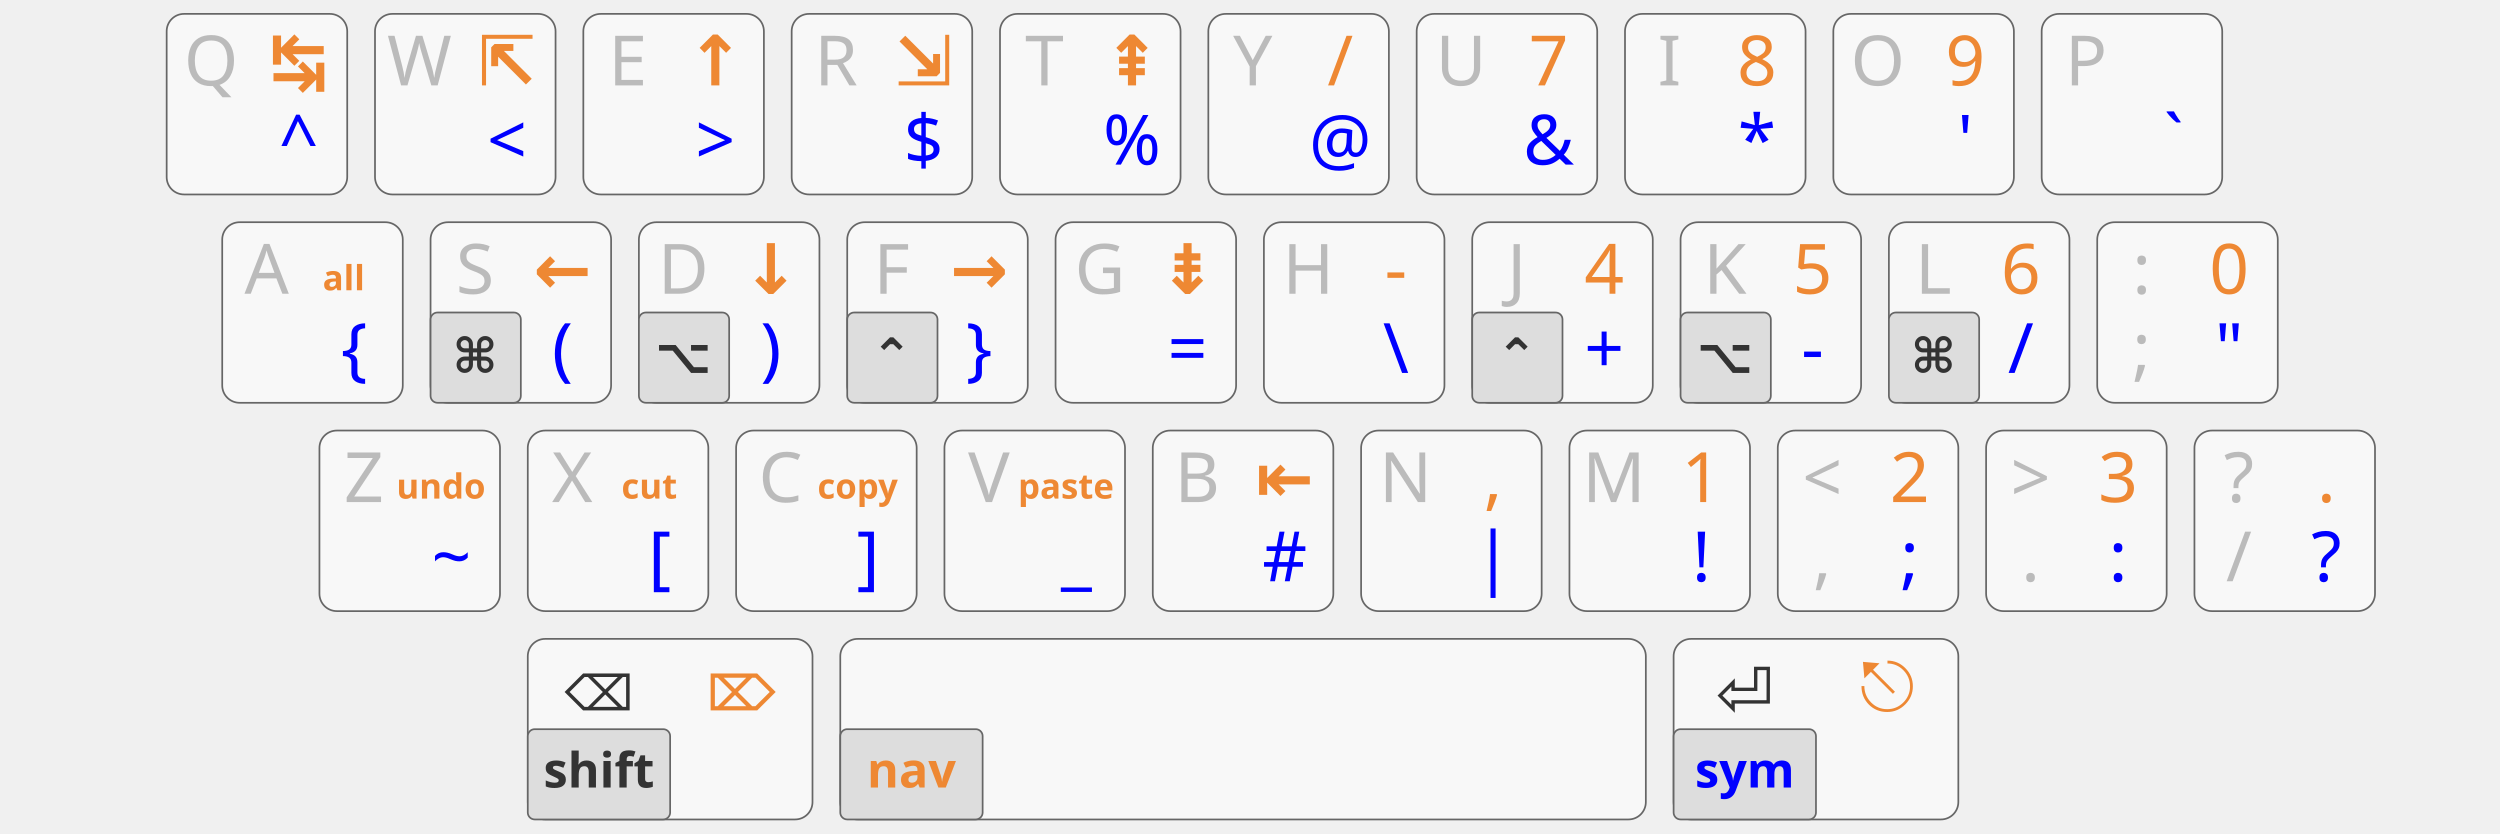
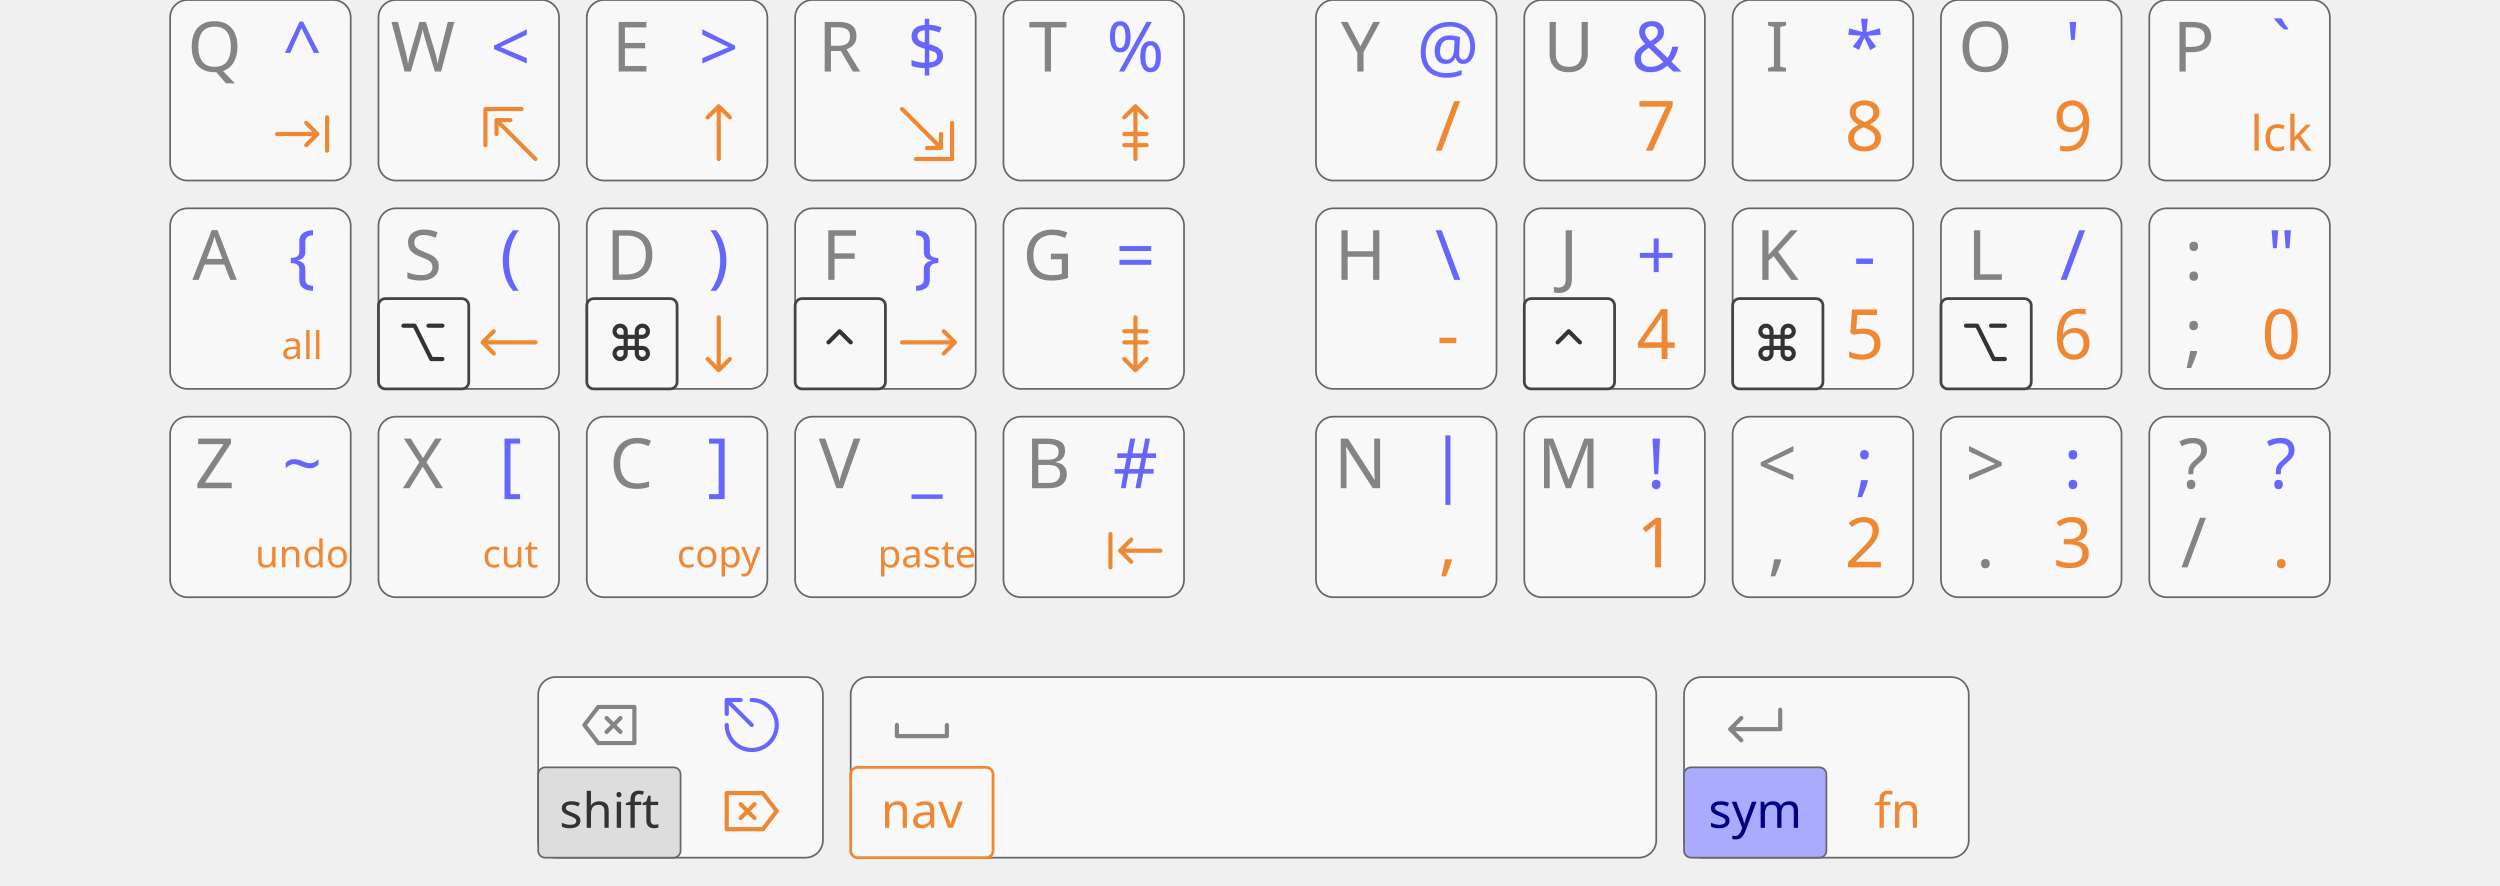
- <svg xmlns="http://www.w3.org/2000/svg" viewBox="90 60 720 240">
+ <svg xmlns="http://www.w3.org/2000/svg" viewBox="-45 0 720 255">
  <style>
    :root {
      color-scheme: light dark;
    }
+ 
    rect {
+       fill: #fff;
      fill: #f8f8f8;
      stroke: #666;
      stroke-width: .5px;
    }
+     .glyph {
+       transform: scale(0.4) translate(-24px, -36px);
+       stroke-width: 3px;
+       stroke-linecap: round;
+       stroke-linejoin: round;
+       fill: none;
+     }
    text {
-       fill: #bbb;
+       fill: #666;
      font: normal 20px sans-serif;
      text-align: center;
      text-anchor: middle;
    }
-     .dualKey { fill: #ddd; transform: translateY(26px); }
- 
-     #row_AD { transform: translate(48px,  64px); }
-     #row_AC { transform: translate(64px, 124px); }
-     #row_AB { transform: translate(32px, 184px); }
-     #row_AA { transform: translate(62px, 244px); }
- 
-     .shortcut { font-size: 10px; transform: translate(-3px,  -1px); }
-     .layerSym { font-weight: normal; }
-     .layerMod { font-weight: bold; font-size: 14px; }
-     .layerNav { font-weight: bold; }
-     .right .layerNav { font-weight: normal; }
- 
-     .layerMod, .colorMod { fill: #333; }
-     .layerSym, .colorSym { fill: blue; }
-     .layerNav, .colorNav { fill: #e83; }
-     #row_AA    .level2   { fill: #333; }
+     use {
+       stroke: #666;
+     }
+ 
+     .specialKey text,
+     .mod, .hrm, .pc, .func { font-size: 14px; }
+     .shortcut              { font-size: 11px; }
+ 
+     .func {
+       transform: translateX(-1px);
+       display: none;
+     }
+ 
+     .dual { transform: translateY(26px); }
+     .mod rect.mod { fill: #ddd; }
+ 
+     text.hrm,
+     text.mod  { fill: #333; }
+     rect.hrm,
+     use.hrm { stroke: #333; }
+     text.sym  { fill: #66f; }
+     use.sym { stroke: #66f; }
+     text.nav  { fill: #e83; }
+     use.nav { stroke: #e83; }
+     .nav rect.mod { stroke: #e83; stroke-width: .8px; }
+          rect.hrm { stroke: #444; stroke-width: .8px; }
+     .sym rect.mod { fill: #aaf; }
+     .sym text.mod { fill: navy; }
+ 
+     .level1, .level2 { opacity: 0.8; }

    @media (prefers-color-scheme: dark) {
-       text                 { fill: #666; }
-       rect                 { fill: #444; }
-       .dualKey             { fill: #666; }
-       .layerMod, .colorMod { fill: #eee; }
-       .layerSym, .colorSym { fill: #99f; }
-       .layerNav, .colorNav { fill: #e83; }
-       #row_AA .level2      { fill: #ccc; }
-     }
+       rect          { fill: #333; }
+       text          { fill: #bbb; }
+       use         { stroke: #bbb; }
+       use.hrm,
+       rect.hrm    { stroke: #eee; }
+       text.hrm,
+       text.mod      { fill: #eee; }
+       text.sym      { fill: #99f; }
+       use.sym     { stroke: #99f; }
+       .sym rect.mod { fill: #77d; }
+       .mod rect.mod { fill: #666; }
+     }
+ 
+     .left  { transform: translateX(  4px); }
+     .right { transform: translateX(334px); }
+ 
+     .row_1 { transform: translateY(  0px); }
+     .row_2 { transform: translateY( 60px); }
+     .row_3 { transform: translateY(120px); }
+ 
+     .col_1, .col_6 { transform: translateX(  0px); }
+     .col_2, .col_7 { transform: translateX( 60px); }
+     .col_3, .col_8 { transform: translateX(120px); }
+     .col_4, .col_9 { transform: translateX(180px); }
+     .col_5, .col_0 { transform: translateX(240px); }
+ 
+     .thb_left  { transform: translate(110px, 195px); }
+     .thb_space { transform: translate(200px, 195px); }
+     .thb_right { transform: translate(440px, 195px); }
+ 
+     .thb_3 { transform: translate(120px, 195px); }
+     .thb_4 { transform: translate(180px, 195px); }
+     .thb_5 { transform: translate(240px, 195px); }
+ 
+     .thb_6 { transform: translate(  0px, 195px); }
+     .thb_7 { transform: translate( 60px, 195px); }
+     .thb_8 { transform: translate(120px, 195px); }
  </style>
-   <g id="row_AD">
-     <g class="left">
-       <g transform="translate(90)">
+   <defs>
+     <path class="glyph" id="glyph_backspace" d="M22,19l10,10 M22,29l10-10 M6,24l10,13h26v-26h-26z" />
+     <path class="glyph" id="glyph_delete" d="M16,19l10,10 M16,29l10-10 M42,24l-10,13h-26v-26h26z" />
+     <path class="glyph" id="glyph_return" d="M42,13V27H6 m8-8l-8,8l8,8" />
+     <path class="glyph" id="glyph_space" d="M42,24V32H6V24" />
+     <path class="glyph" id="glyph_escape" d="M24,24l-18-18 m0,10v-10h10 M24,6A18,18,0,1,1,6,24" />
+     <path class="glyph" id="glyph_up" d="M24,42v-36 m-8,6l8-8l8,8" />
+     <path class="glyph" id="glyph_down" d="M24,6v36 m-8,-6l8,8l8-8" />
+     <path class="glyph" id="glyph_pgup" d="M16,32h16 M16,24h16 M24,42v-36 m-8,6l8-8l8,8" />
+     <path class="glyph" id="glyph_pgdown" d="M16,16h16 M16,24h16 M24,6v36 m-8,-6l8,8l8-8" />
+     <path class="glyph" id="glyph_left" d="M42,24h-36 m6-8l-8,8l8,8" />
+     <path class="glyph" id="glyph_right" d="M6,24h36 m-6-8l8,8l-8,8" />
+     <path class="glyph" id="glyph_tab" d="M6,24h27 m-6-8l8,8l-8,8 M42,12V36" />
+     <path class="glyph" id="glyph_btab" d="M42,24h-27 m6-8l-8,8l8,8 M6,12V36" />
+     <path class="glyph" id="glyph_home" d="M42,42l-28-28 m0,10v-10h10 m8-8h-26v26" />
+     <path class="glyph" id="glyph_end" d="M6,6l28,28 m0-10v10h-10 m-8,8h26v-26" />
+     <path class="glyph" id="glyph_prev" d="M24,6A18,18,0,1,1,24,42A18,18,0,1,1,24,6 M26,16l-8,8l8,8" />
+     <path class="glyph" id="glyph_next" d="M24,6A18,18,0,1,1,24,42A18,18,0,1,1,24,6 M22,16l8,8l-8,8" />
+     <path class="glyph" id="glyph_shift" d="M23,7l14,20h-7v16h-14v-16h-7l14,-20" />
+     <path class="glyph" id="glyph_caps" d="M24,7l14,20h-7v6h-14v-6h-7l14,-20 M31,38v5h-14v-5z" />
+     <path class="glyph" id="glyph_command" d="M20,16v16A4,4,0,1,1,16,28h16A4,4,0,1,1,28,32v-16A4,4,0,1,1,32,20h-16A4,4,0,1,1,20,16" />
+     <path class="glyph" id="glyph_option" d="M10,12h8l12,24h8 M28,12h10" />
+     <path class="glyph" id="glyph_control" d="M16,24l8-8l8,8" />
+   </defs>
+   <g class="left">
+     <g class="col_1">
+       <g class="row_1">
        <rect width="52" height="52" rx="5" ry="5" />
        <text x="12.8" y="20.6" class="level2">Q</text>
-         <text x="38.0" y="20.6" class="layerNav">↹</text>
-         <text x="38.0" y="43.4" class="layerSym">^</text>
-       </g>
-       <g transform="translate(150)">
+         <text x="38.0" y="20.6" class="sym">^</text>
+         <text x="38.0" y="43.4" class="nav func">F1</text>
+         <use x="38.0" y="43.4" class="nav" href="#glyph_tab" />
+       </g>
+       <g class="row_2">
+         <rect width="52" height="52" rx="5" ry="5" />
+         <text x="12.8" y="20.6" class="level2">A</text>
+         <text x="38.0" y="20.6" class="sym">{</text>
+         <text x="38.0" y="43.4" class="nav func">F5</text>
+         <text x="38.0" y="43.4" class="nav shortcut">all</text>
+       </g>
+       <g class="row_3">
+         <rect width="52" height="52" rx="5" ry="5" />
+         <text x="12.8" y="20.6" class="level2">Z</text>
+         <text x="38.0" y="20.6" class="sym">~</text>
+         <text x="38.0" y="43.4" class="nav func">F9</text>
+         <text x="38.0" y="43.4" class="nav shortcut">undo</text>
+       </g>
+     </g>
+     <g class="col_2">
+       <g class="row_1">
        <rect width="52" height="52" rx="5" ry="5" />
        <text x="12.8" y="20.6" class="level2">W</text>
-         <text x="38.0" y="20.6" class="layerNav">⇱</text>
-         <text x="38.0" y="43.4" class="layerSym">&lt;</text>
-       </g>
-       <g transform="translate(210)">
+         <text x="38.0" y="20.6" class="sym">&lt;</text>
+         <text x="38.0" y="43.4" class="nav func">F2</text>
+         <use x="38.0" y="43.4" class="nav" href="#glyph_home" />
+       </g>
+       <g class="row_2">
+         <rect width="52" height="52" rx="5" ry="5" />
+         <rect width="26" height="26" rx="2" ry="2" class="dual hrm" />
+         <text x="12.8" y="20.6" class="level2">S</text>
+         <text x="38.0" y="20.6" class="sym">(</text>
+         <text x="38.0" y="43.4" class="nav func">F6</text>
+         <use x="38.0" y="43.4" class="nav" href="#glyph_left" />
+         <use x="12.8" y="43.4" class="hrm" href="#glyph_option" />
+       </g>
+       <g class="row_3">
+         <rect width="52" height="52" rx="5" ry="5" />
+         <text x="12.8" y="20.6" class="level2">X</text>
+         <text x="38.0" y="20.6" class="sym">[</text>
+         <text x="38.0" y="43.4" class="nav func">F10</text>
+         <text x="38.0" y="43.4" class="nav shortcut">cut</text>
+       </g>
+     </g>
+     <g class="col_3">
+       <g class="row_1">
        <rect width="52" height="52" rx="5" ry="5" />
        <text x="12.8" y="20.6" class="level2">E</text>
-         <text x="38.0" y="20.6" class="layerNav">↑</text>
-         <text x="38.0" y="43.4" class="layerSym">&gt;</text>
-       </g>
-       <g transform="translate(270)">
+         <text x="38.0" y="20.6" class="sym">&gt;</text>
+         <text x="38.0" y="43.4" class="nav func">F3</text>
+         <use x="38.0" y="43.4" class="nav" href="#glyph_up" />
+       </g>
+       <g class="row_2">
+         <rect width="52" height="52" rx="5" ry="5" />
+         <rect width="26" height="26" rx="2" ry="2" class="dual hrm" />
+         <text x="12.8" y="20.6" class="level2">D</text>
+         <text x="38.0" y="20.6" class="sym">)</text>
+         <text x="38.0" y="43.4" class="nav func">F7</text>
+         <use x="38.0" y="43.4" class="nav" href="#glyph_down" />
+         <use x="12.8" y="43.4" class="hrm" href="#glyph_command" />
+       </g>
+       <g class="row_3">
+         <rect width="52" height="52" rx="5" ry="5" />
+         <text x="12.8" y="20.6" class="level2">C</text>
+         <text x="38.0" y="20.6" class="sym">]</text>
+         <text x="38.0" y="43.4" class="nav func">F11</text>
+         <text x="38.0" y="43.4" class="nav shortcut">copy</text>
+       </g>
+     </g>
+     <g class="col_4">
+       <g class="row_1">
        <rect width="52" height="52" rx="5" ry="5" />
        <text x="12.8" y="20.6" class="level2">R</text>
-         <text x="38.0" y="20.6" class="layerNav">⇲</text>
-         <text x="38.0" y="43.4" class="layerSym">$</text>
-       </g>
-       <g transform="translate(330)">
+         <text x="38.0" y="20.6" class="sym">$</text>
+         <text x="38.0" y="43.4" class="nav func">F4</text>
+         <use x="38.0" y="43.4" class="nav" href="#glyph_end" />
+       </g>
+       <g class="row_2">
+         <rect width="52" height="52" rx="5" ry="5" />
+         <rect width="26" height="26" rx="2" ry="2" class="dual hrm" />
+         <text x="12.8" y="20.6" class="level2">F</text>
+         <text x="38.0" y="20.6" class="sym">}</text>
+         <text x="38.0" y="43.4" class="nav func">F8</text>
+         <use x="38.0" y="43.4" class="nav" href="#glyph_right" />
+         <use x="12.8" y="43.4" class="hrm" href="#glyph_control" />
+       </g>
+       <g class="row_3">
+         <rect width="52" height="52" rx="5" ry="5" />
+         <text x="12.8" y="20.6" class="level2">V</text>
+         <text x="38.0" y="20.6" class="sym">_</text>
+         <text x="38.0" y="43.4" class="nav func">F12</text>
+         <text x="38.0" y="43.4" class="nav shortcut">paste</text>
+       </g>
+     </g>
+     <g class="col_5">
+       <g class="row_1">
        <rect width="52" height="52" rx="5" ry="5" />
        <text x="12.8" y="20.6" class="level2">T</text>
-         <text x="38.0" y="20.6" class="layerNav">⇞</text>
-         <text x="38.0" y="43.4" class="layerSym">%</text>
-       </g>
-     </g>
-     <g class="right">
-       <g transform="translate(390)">
+         <text x="38.0" y="20.6" class="sym">%</text>
+         <use x="38.0" y="43.4" class="nav" href="#glyph_pgup" />
+       </g>
+       <g class="row_2">
+         <rect width="52" height="52" rx="5" ry="5" />
+         <text x="12.8" y="20.6" class="level2">G</text>
+         <text x="38.0" y="20.6" class="sym">=</text>
+         <use x="38.0" y="43.4" class="nav" href="#glyph_pgdown" />
+       </g>
+       <g class="row_3">
+         <rect width="52" height="52" rx="5" ry="5" />
+         <text x="12.8" y="20.6" class="level2">B</text>
+         <text x="38.0" y="20.6" class="sym">#</text>
+         <use x="38.0" y="43.4" class="nav" href="#glyph_btab" />
+       </g>
+     </g>
+   </g>
+   <g class="right">
+     <g class="col_6">
+       <g class="row_1">
        <rect width="52" height="52" rx="5" ry="5" />
        <text x="12.8" y="20.6" class="level2">Y</text>
-         <text x="38.0" y="20.6" class="layerNav">/</text>
-         <text x="38.0" y="43.4" class="layerSym">@</text>
-       </g>
-       <g transform="translate(450)">
+         <text x="38.0" y="20.6" class="sym">@</text>
+         <text x="38.0" y="43.4" class="nav">/</text>
+       </g>
+       <g class="row_2">
+         <rect width="52" height="52" rx="5" ry="5" />
+         <text x="12.8" y="20.6" class="level2">H</text>
+         <text x="38.0" y="20.6" class="sym">\</text>
+         <text x="38.0" y="43.4" class="nav">-</text>
+       </g>
+       <g class="row_3">
+         <rect width="52" height="52" rx="5" ry="5" />
+         <text x="12.8" y="20.6" class="level2">N</text>
+         <text x="38.0" y="20.6" class="sym">|</text>
+         <text x="38.0" y="43.4" class="nav">,</text>
+       </g>
+     </g>
+     <g class="col_7">
+       <g class="row_1">
        <rect width="52" height="52" rx="5" ry="5" />
        <text x="12.8" y="20.6" class="level2">U</text>
-         <text x="38.0" y="20.6" class="layerNav">7</text>
-         <text x="38.0" y="43.4" class="layerSym">&amp;</text>
-       </g>
-       <g transform="translate(510)">
+         <text x="38.0" y="20.6" class="sym">&amp;</text>
+         <text x="38.0" y="43.4" class="nav">7</text>
+       </g>
+       <g class="row_2">
+         <rect width="52" height="52" rx="5" ry="5" />
+         <rect width="26" height="26" rx="2" ry="2" class="dual hrm" />
+         <use x="12.8" y="43.4" class="hrm" href="#glyph_control" />
+         <text x="12.8" y="20.6" class="level2">J</text>
+         <text x="38.0" y="20.6" class="sym">+</text>
+         <text x="38.0" y="43.4" class="nav">4</text>
+       </g>
+       <g class="row_3">
+         <rect width="52" height="52" rx="5" ry="5" />
+         <text x="12.8" y="20.6" class="level2">M</text>
+         <text x="38.0" y="20.6" class="sym">!</text>
+         <text x="38.0" y="43.4" class="nav">1</text>
+       </g>
+     </g>
+     <g class="col_8">
+       <g class="row_1">
        <rect width="52" height="52" rx="5" ry="5" />
        <text x="12.8" y="20.6" class="level2">I</text>
-         <text x="38.0" y="20.6" class="layerNav">8</text>
-         <text x="38.0" y="43.4" class="layerSym">*</text>
-       </g>
-       <g transform="translate(570)">
+         <text x="38.0" y="20.6" class="sym">*</text>
+         <text x="38.0" y="43.4" class="nav">8</text>
+       </g>
+       <g class="row_2">
+         <rect width="52" height="52" rx="5" ry="5" />
+         <rect width="26" height="26" rx="2" ry="2" class="dual hrm" />
+         <use x="12.8" y="43.4" class="hrm" href="#glyph_command" />
+         <text x="12.8" y="20.6" class="level2">K</text>
+         <text x="38.0" y="20.6" class="sym">-</text>
+         <text x="38.0" y="43.4" class="nav">5</text>
+       </g>
+       <g class="row_3">
+         <rect width="52" height="52" rx="5" ry="5" />
+         <text x="12.8" y="43.4" class="level1">,</text>
+         <text x="12.8" y="20.6" class="level2">&lt;</text>
+         <text x="38.0" y="20.6" class="sym">;</text>
+         <text x="38.0" y="43.4" class="nav">2</text>
+       </g>
+     </g>
+     <g class="col_9">
+       <g class="row_1">
        <rect width="52" height="52" rx="5" ry="5" />
        <text x="12.8" y="20.6" class="level2">O</text>
-         <text x="38.0" y="20.6" class="layerNav">9</text>
-         <text x="38.0" y="43.4" class="layerSym">'</text>
-       </g>
-       <g transform="translate(630)">
+         <text x="38.0" y="20.6" class="sym">'</text>
+         <text x="38.0" y="43.4" class="nav">9</text>
+       </g>
+       <g class="row_2">
+         <rect width="52" height="52" rx="5" ry="5" />
+         <rect width="26" height="26" rx="2" ry="2" class="dual hrm" />
+         <use x="12.8" y="43.4" class="hrm" href="#glyph_option" />
+         <text x="12.8" y="20.6" class="level2">L</text>
+         <text x="38.0" y="20.6" class="sym">/</text>
+         <text x="38.0" y="43.4" class="nav">6</text>
+       </g>
+       <g class="row_3">
+         <rect width="52" height="52" rx="5" ry="5" />
+         <text x="12.8" y="43.4" class="level1">.</text>
+         <text x="12.8" y="20.6" class="level2">&gt;</text>
+         <text x="38.0" y="20.6" class="sym">:</text>
+         <text x="38.0" y="43.4" class="nav">3</text>
+       </g>
+     </g>
+     <g class="col_0">
+       <g class="row_1">
        <rect width="52" height="52" rx="5" ry="5" />
        <text x="12.8" y="20.6" class="level2">P</text>
-         <text x="38.0" y="43.4" class="layerSym">`</text>
-       </g>
-     </g>
-   </g>
-   <g id="row_AC">
-     <g class="left">
-       <g transform="translate(90)">
-         <rect width="52" height="52" rx="5" ry="5" />
-         <text x="12.8" y="20.6" class="level2">A</text>
-         <text x="38.0" y="20.6" class="layerNav shortcut">all</text>
-         <text x="38.0" y="43.4" class="layerSym">{</text>
-       </g>
-       <g transform="translate(150)">
-         <rect width="52" height="52" rx="5" ry="5" />
-         <rect width="26" height="26" rx="2" ry="2" class="dualKey" />
-         <text x="12.8" y="20.6" class="level2">S</text>
-         <text x="12.8" y="43.4" class="layerMod">⌘</text>
-         <text x="38.0" y="20.6" class="layerNav">←</text>
-         <text x="38.0" y="43.4" class="layerSym">(</text>
-       </g>
-       <g transform="translate(210)">
-         <rect width="52" height="52" rx="5" ry="5" />
-         <rect width="26" height="26" rx="2" ry="2" class="dualKey" />
-         <text x="12.8" y="20.6" class="level2">D</text>
-         <text x="12.8" y="43.4" class="layerMod">⌥</text>
-         <text x="38.0" y="20.6" class="layerNav">↓</text>
-         <text x="38.0" y="43.4" class="layerSym">)</text>
-       </g>
-       <g transform="translate(270)">
-         <rect width="52" height="52" rx="5" ry="5" />
-         <rect width="26" height="26" rx="2" ry="2" class="dualKey" />
-         <text x="12.8" y="20.6" class="level2">F</text>
-         <text x="12.8" y="43.4" class="layerMod">⌃</text>
-         <text x="38.0" y="20.6" class="layerNav">→</text>
-         <text x="38.0" y="43.4" class="layerSym">}</text>
-       </g>
-       <g transform="translate(330)">
-         <rect width="52" height="52" rx="5" ry="5" />
-         <text x="12.8" y="20.6" class="level2">G</text>
-         <text x="38.0" y="20.6" class="layerNav">⇟</text>
-         <text x="38.0" y="43.4" class="layerSym">=</text>
-       </g>
-     </g>
-     <g class="right">
-       <g transform="translate(390)">
-         <rect width="52" height="52" rx="5" ry="5" />
-         <text x="12.8" y="20.6" class="level2">H</text>
-         <text x="38.0" y="20.6" class="layerNav">-</text>
-         <text x="38.0" y="43.4" class="layerSym">\</text>
-       </g>
-       <g transform="translate(450)">
-         <rect width="52" height="52" rx="5" ry="5" />
-         <rect width="26" height="26" rx="2" ry="2" class="dualKey" />
-         <text x="12.8" y="20.6" class="level2">J</text>
-         <text x="12.8" y="43.4" class="layerMod">⌃</text>
-         <text x="38.0" y="20.6" class="layerNav">4</text>
-         <text x="38.0" y="43.4" class="layerSym">+</text>
-       </g>
-       <g transform="translate(510)">
-         <rect width="52" height="52" rx="5" ry="5" />
-         <rect width="26" height="26" rx="2" ry="2" class="dualKey" />
-         <text x="12.8" y="20.6" class="level2">K</text>
-         <text x="12.8" y="43.4" class="layerMod">⌥</text>
-         <text x="38.0" y="20.6" class="layerNav">5</text>
-         <text x="38.0" y="43.4" class="layerSym">-</text>
-       </g>
-       <g transform="translate(570)">
-         <rect width="52" height="52" rx="5" ry="5" />
-         <rect width="26" height="26" rx="2" ry="2" class="dualKey" />
-         <text x="12.8" y="20.6" class="level2">L</text>
-         <text x="12.8" y="43.4" class="layerMod">⌘</text>
-         <text x="38.0" y="20.6" class="layerNav">6</text>
-         <text x="38.0" y="43.4" class="layerSym">/</text>
-       </g>
-       <g transform="translate(630)">
+         <text x="38.0" y="20.6" class="sym">`</text>
+         <text x="38.0" y="43.4" class="nav pc">lck</text>
+       </g>
+       <g class="row_2">
        <rect width="52" height="52" rx="5" ry="5" />
        <text x="12.8" y="43.4" class="level1">;</text>
        <text x="12.8" y="20.6" class="level2">:</text>
-         <text x="38.0" y="20.6" class="layerNav">0</text>
-         <text x="38.0" y="43.4" class="layerSym">"</text>
-       </g>
-     </g>
-   </g>
-   <g id="row_AB">
-     <g class="left">
-       <g transform="translate(150)">
-         <rect width="52" height="52" rx="5" ry="5" />
-         <g>
-           <text x="12.8" y="20.6" class="level2">Z</text>
-           <text x="38.0" y="20.6" class="layerNav shortcut">undo</text>
-           <text x="38.0" y="43.4" class="layerSym">~</text>
-         </g>
-       </g>
-       <g transform="translate(210)">
-         <rect width="52" height="52" rx="5" ry="5" />
-         <g>
-           <text x="12.8" y="20.6" class="level2">X</text>
-           <text x="38.0" y="20.6" class="layerNav shortcut">cut</text>
-           <text x="38.0" y="43.4" class="layerSym">[</text>
-         </g>
-       </g>
-       <g transform="translate(270)">
-         <rect width="52" height="52" rx="5" ry="5" />
-         <g>
-           <text x="12.8" y="20.6" class="level2">C</text>
-           <text x="38.0" y="20.6" class="layerNav shortcut">copy</text>
-           <text x="38.0" y="43.4" class="layerSym">]</text>
-         </g>
-       </g>
-       <g transform="translate(330)">
-         <rect width="52" height="52" rx="5" ry="5" />
-         <g>
-           <text x="12.8" y="20.6" class="level2">V</text>
-           <text x="38.0" y="20.6" class="layerNav shortcut">paste</text>
-           <text x="38.0" y="43.4" class="layerSym">_</text>
-         </g>
-       </g>
-       <g transform="translate(390)">
-         <rect width="52" height="52" rx="5" ry="5" />
-         <g>
-           <text x="12.8" y="20.6" class="level2">B</text>
-           <text x="38.0" y="20.6" class="layerNav">⇤</text>
-           <text x="38.0" y="43.4" class="layerSym">#</text>
-         </g>
-       </g>
-     </g>
-     <g class="right">
-       <g transform="translate(450)">
-         <rect width="52" height="52" rx="5" ry="5" />
-         <text x="12.8" y="20.6" class="level2">N</text>
-         <text x="38.0" y="20.6" class="layerNav">,</text>
-         <text x="38.0" y="43.4" class="layerSym">|</text>
-       </g>
-       <g transform="translate(510)">
-         <rect width="52" height="52" rx="5" ry="5" />
-         <text x="12.8" y="20.6" class="level2">M</text>
-         <text x="38.0" y="20.6" class="layerNav">1</text>
-         <text x="38.0" y="43.4" class="layerSym">!</text>
-       </g>
-       <g transform="translate(570)">
-         <rect width="52" height="52" rx="5" ry="5" />
-         <text x="12.8" y="43.4" class="level1">,</text>
-         <text x="12.8" y="20.6" class="level2">&lt;</text>
-         <text x="38.0" y="20.6" class="layerNav">2</text>
-         <text x="38.0" y="43.4" class="layerSym">;</text>
-       </g>
-       <g transform="translate(630)">
-         <rect width="52" height="52" rx="5" ry="5" />
-         <text x="12.8" y="43.4" class="level1">.</text>
-         <text x="12.8" y="20.6" class="level2">&gt;</text>
-         <text x="38.0" y="20.6" class="layerNav">3</text>
-         <text x="38.0" y="43.4" class="layerSym">:</text>
-       </g>
-       <g transform="translate(690)">
+         <text x="38.0" y="20.6" class="sym">"</text>
+         <text x="38.0" y="43.4" class="nav">0</text>
+       </g>
+       <g class="row_3">
        <rect width="52" height="52" rx="5" ry="5" />
        <text x="12.8" y="43.4" class="level1">/</text>
        <text x="12.8" y="20.6" class="level2">?</text>
-         <text x="38.0" y="20.6" class="layerNav">.</text>
-         <text x="38.0" y="43.4" class="layerSym">?</text>
-       </g>
-     </g>
-   </g>
-   <g id="row_AA">
-     <g transform="translate(180)">
+         <text x="38.0" y="20.6" class="sym">?</text>
+         <text x="38.0" y="43.4" class="nav">.</text>
+       </g>
+     </g>
+   </g>
+   <g class="thb_left specialKey mod">
+     <g>
      <rect width="82" height="52" rx="5" ry="5" />
-       <rect width="41" height="26" rx="2" ry="2" class="dualKey" />
-       <text x="20.5" y="42.8" class="layerMod">shift</text>
-       <text x="61.5" y="20.6" class="layerNav" style="font-size: 14px;">⌦</text>
-       <text x="20.5" y="20.6" class="level2" style="font-size: 14px;">⌫</text>
-     </g>
-     <g transform="translate(270)">
+       <rect width="41" height="26" rx="2" ry="2" class="dual mod" />
+       <text x="20.5" y="43.4" class="mod">shift</text>
+       <use x="61.5" y="43.4" class="nav" href="#glyph_delete" />
+       <use x="61.5" y="18.6" class="sym" href="#glyph_escape" />
+       <use x="20.5" y="18.6" class="level2" href="#glyph_backspace" />
+     </g>
+   </g>
+   <g class="thb_space specialKey nav">
+     <g>
      <rect width="232" height="52" rx="5" ry="5" />
-       <rect width="41" height="26" rx="2" ry="2" class="dualKey" />
-       <text x="20.5" y="42.8" class="layerMod colorNav">nav</text>
-     </g>
-     <g transform="translate(510)">
+       <rect width="41" height="26" rx="2" ry="2" class="dual mod" />
+       <text x="20.5" y="43.4" class="nav">nav</text>
+       <use x="20.5" y="18.6" class="level2" href="#glyph_space" />
+     </g>
+   </g>
+   <g class="thb_right specialKey sym">
+     <g>
      <rect width="82" height="52" rx="5" ry="5" />
-       <rect width="41" height="26" rx="2" ry="2" class="dualKey" />
-       <text x="20.5" y="42.8" class="layerMod colorSym">sym</text>
-       <text x="61.5" y="20.6" class="layerNav" style="font-weight: normal;">⎋</text>
-       <text x="20.5" y="22.6" class="level2">⏎</text>
+       <rect width="41" height="26" rx="2" ry="2" class="dual mod" />
+       <text x="20.5" y="43.4" class="mod">sym</text>
+       <text x="61.5" y="43.4" class="nav">fn</text>
+       <use x="20.5" y="18.6" class="level2" href="#glyph_return" />
    </g>
  </g>
</svg>
